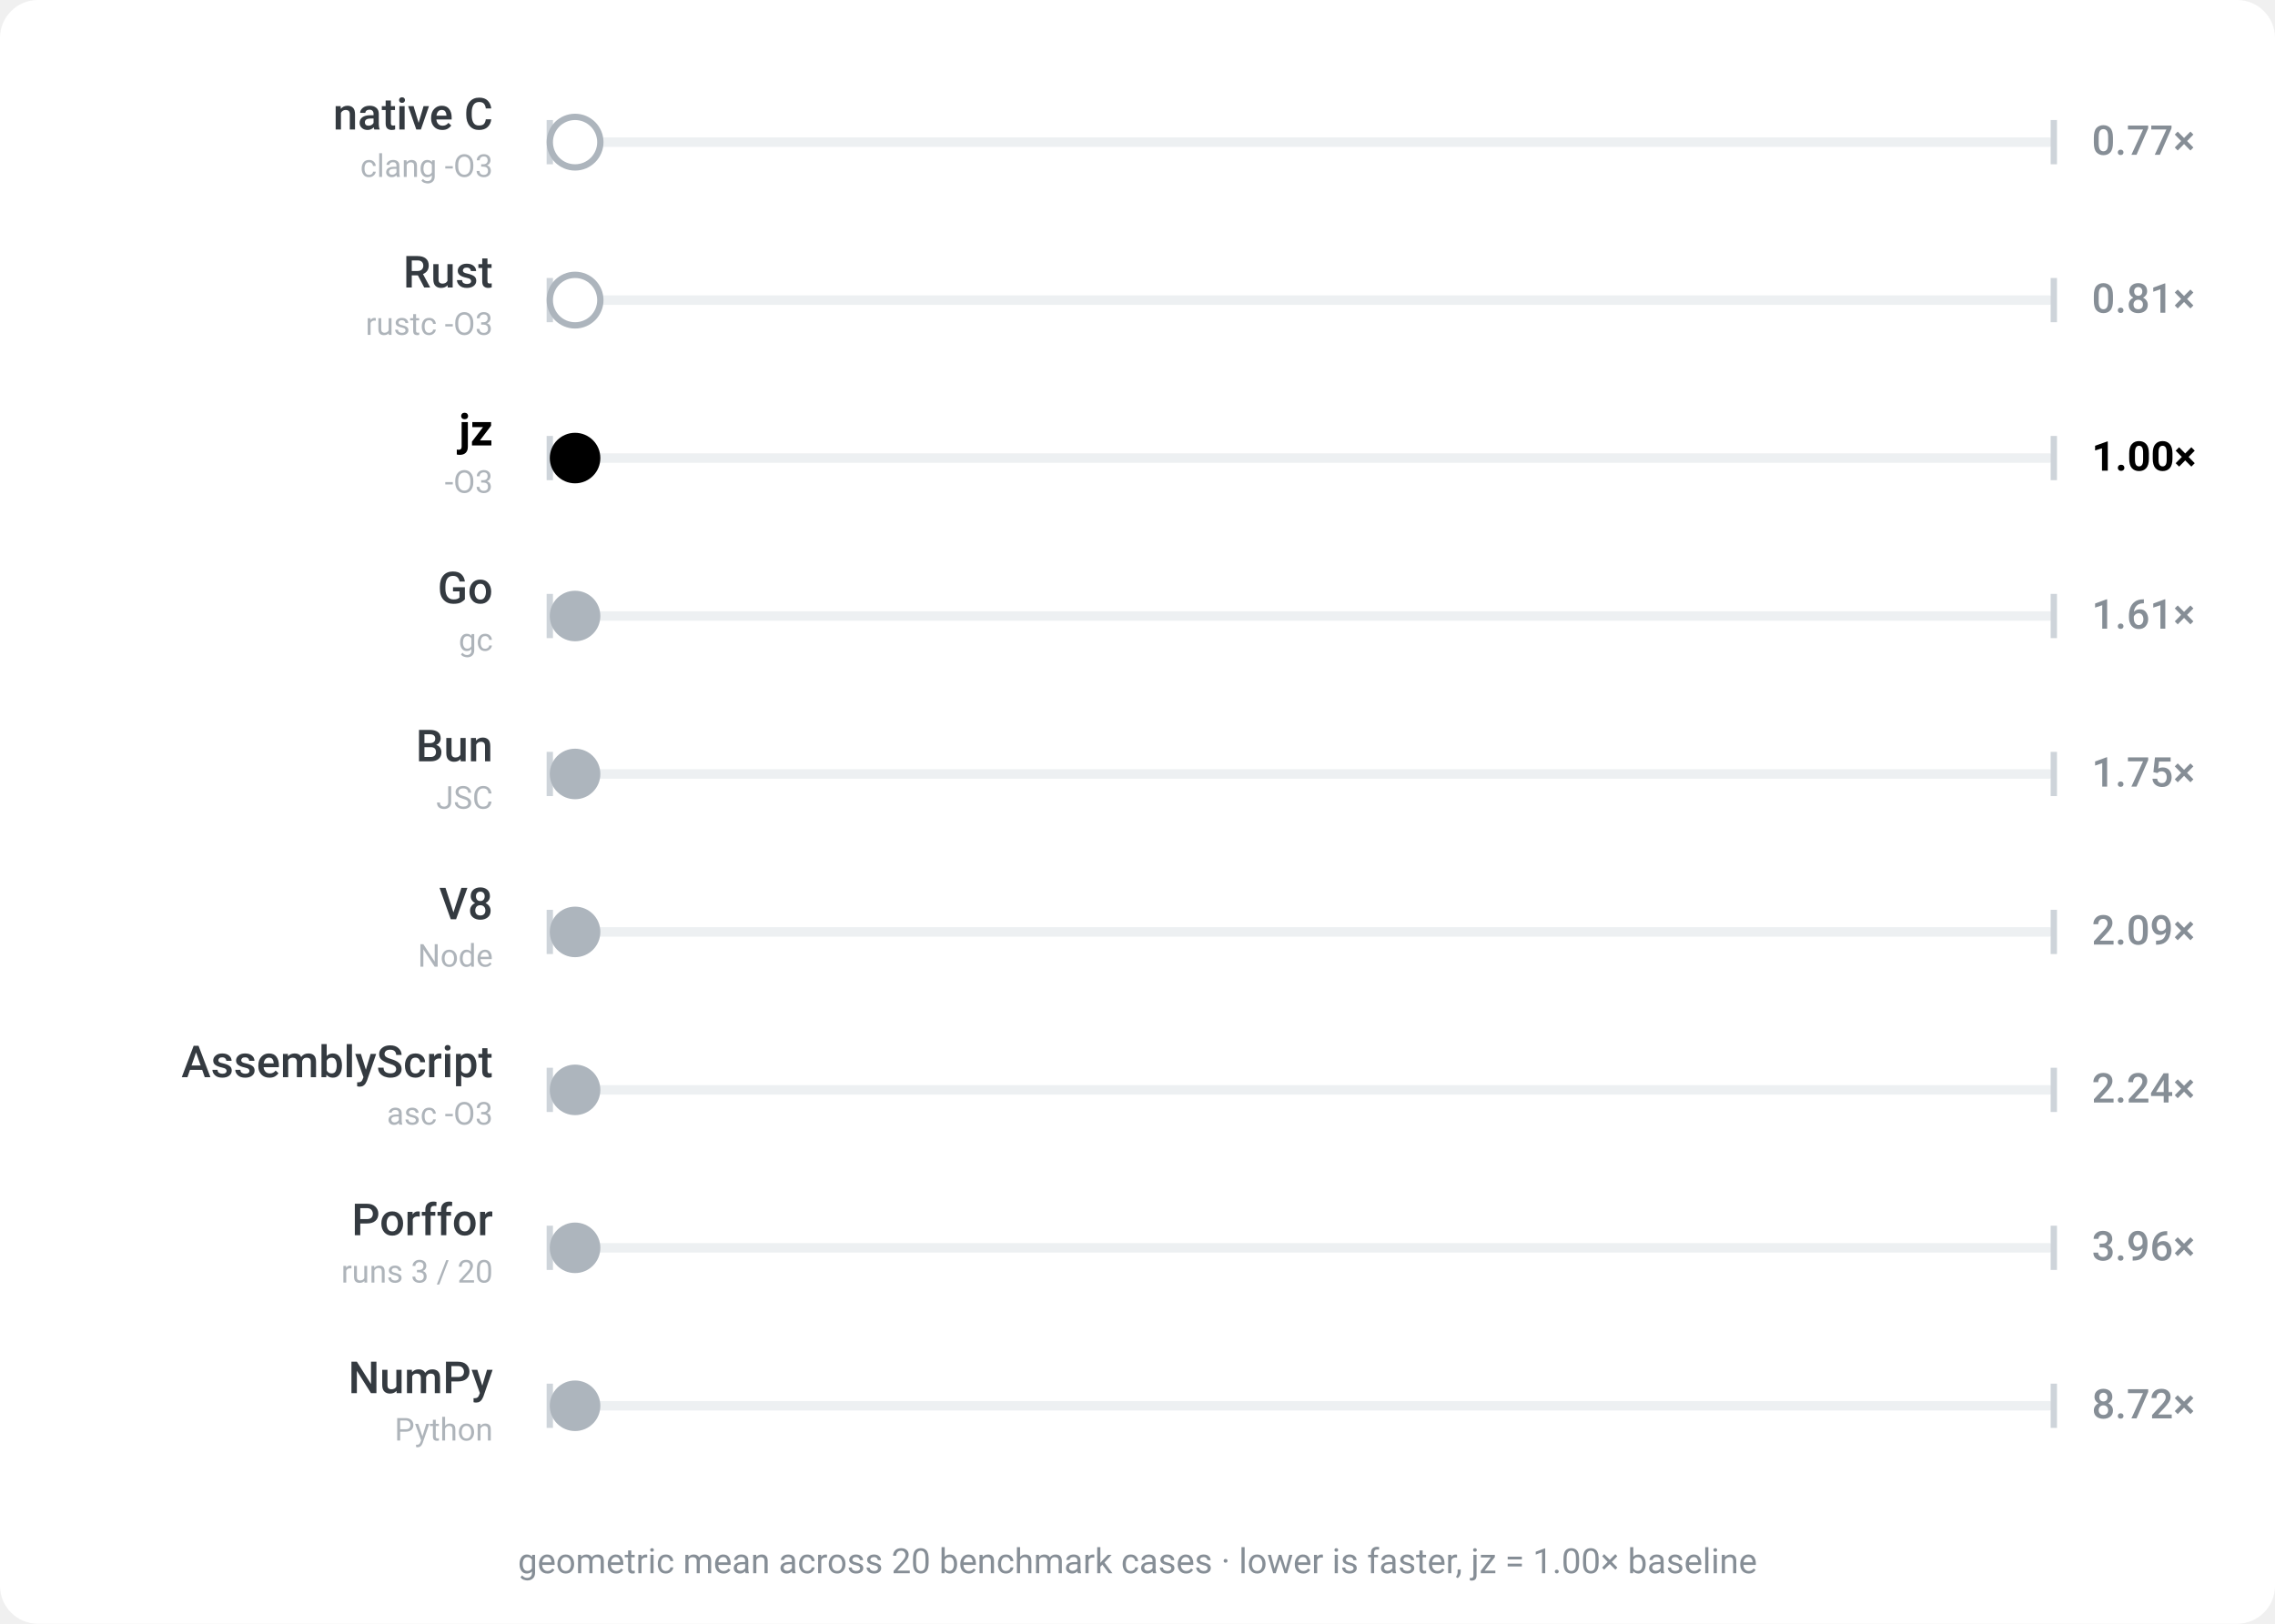
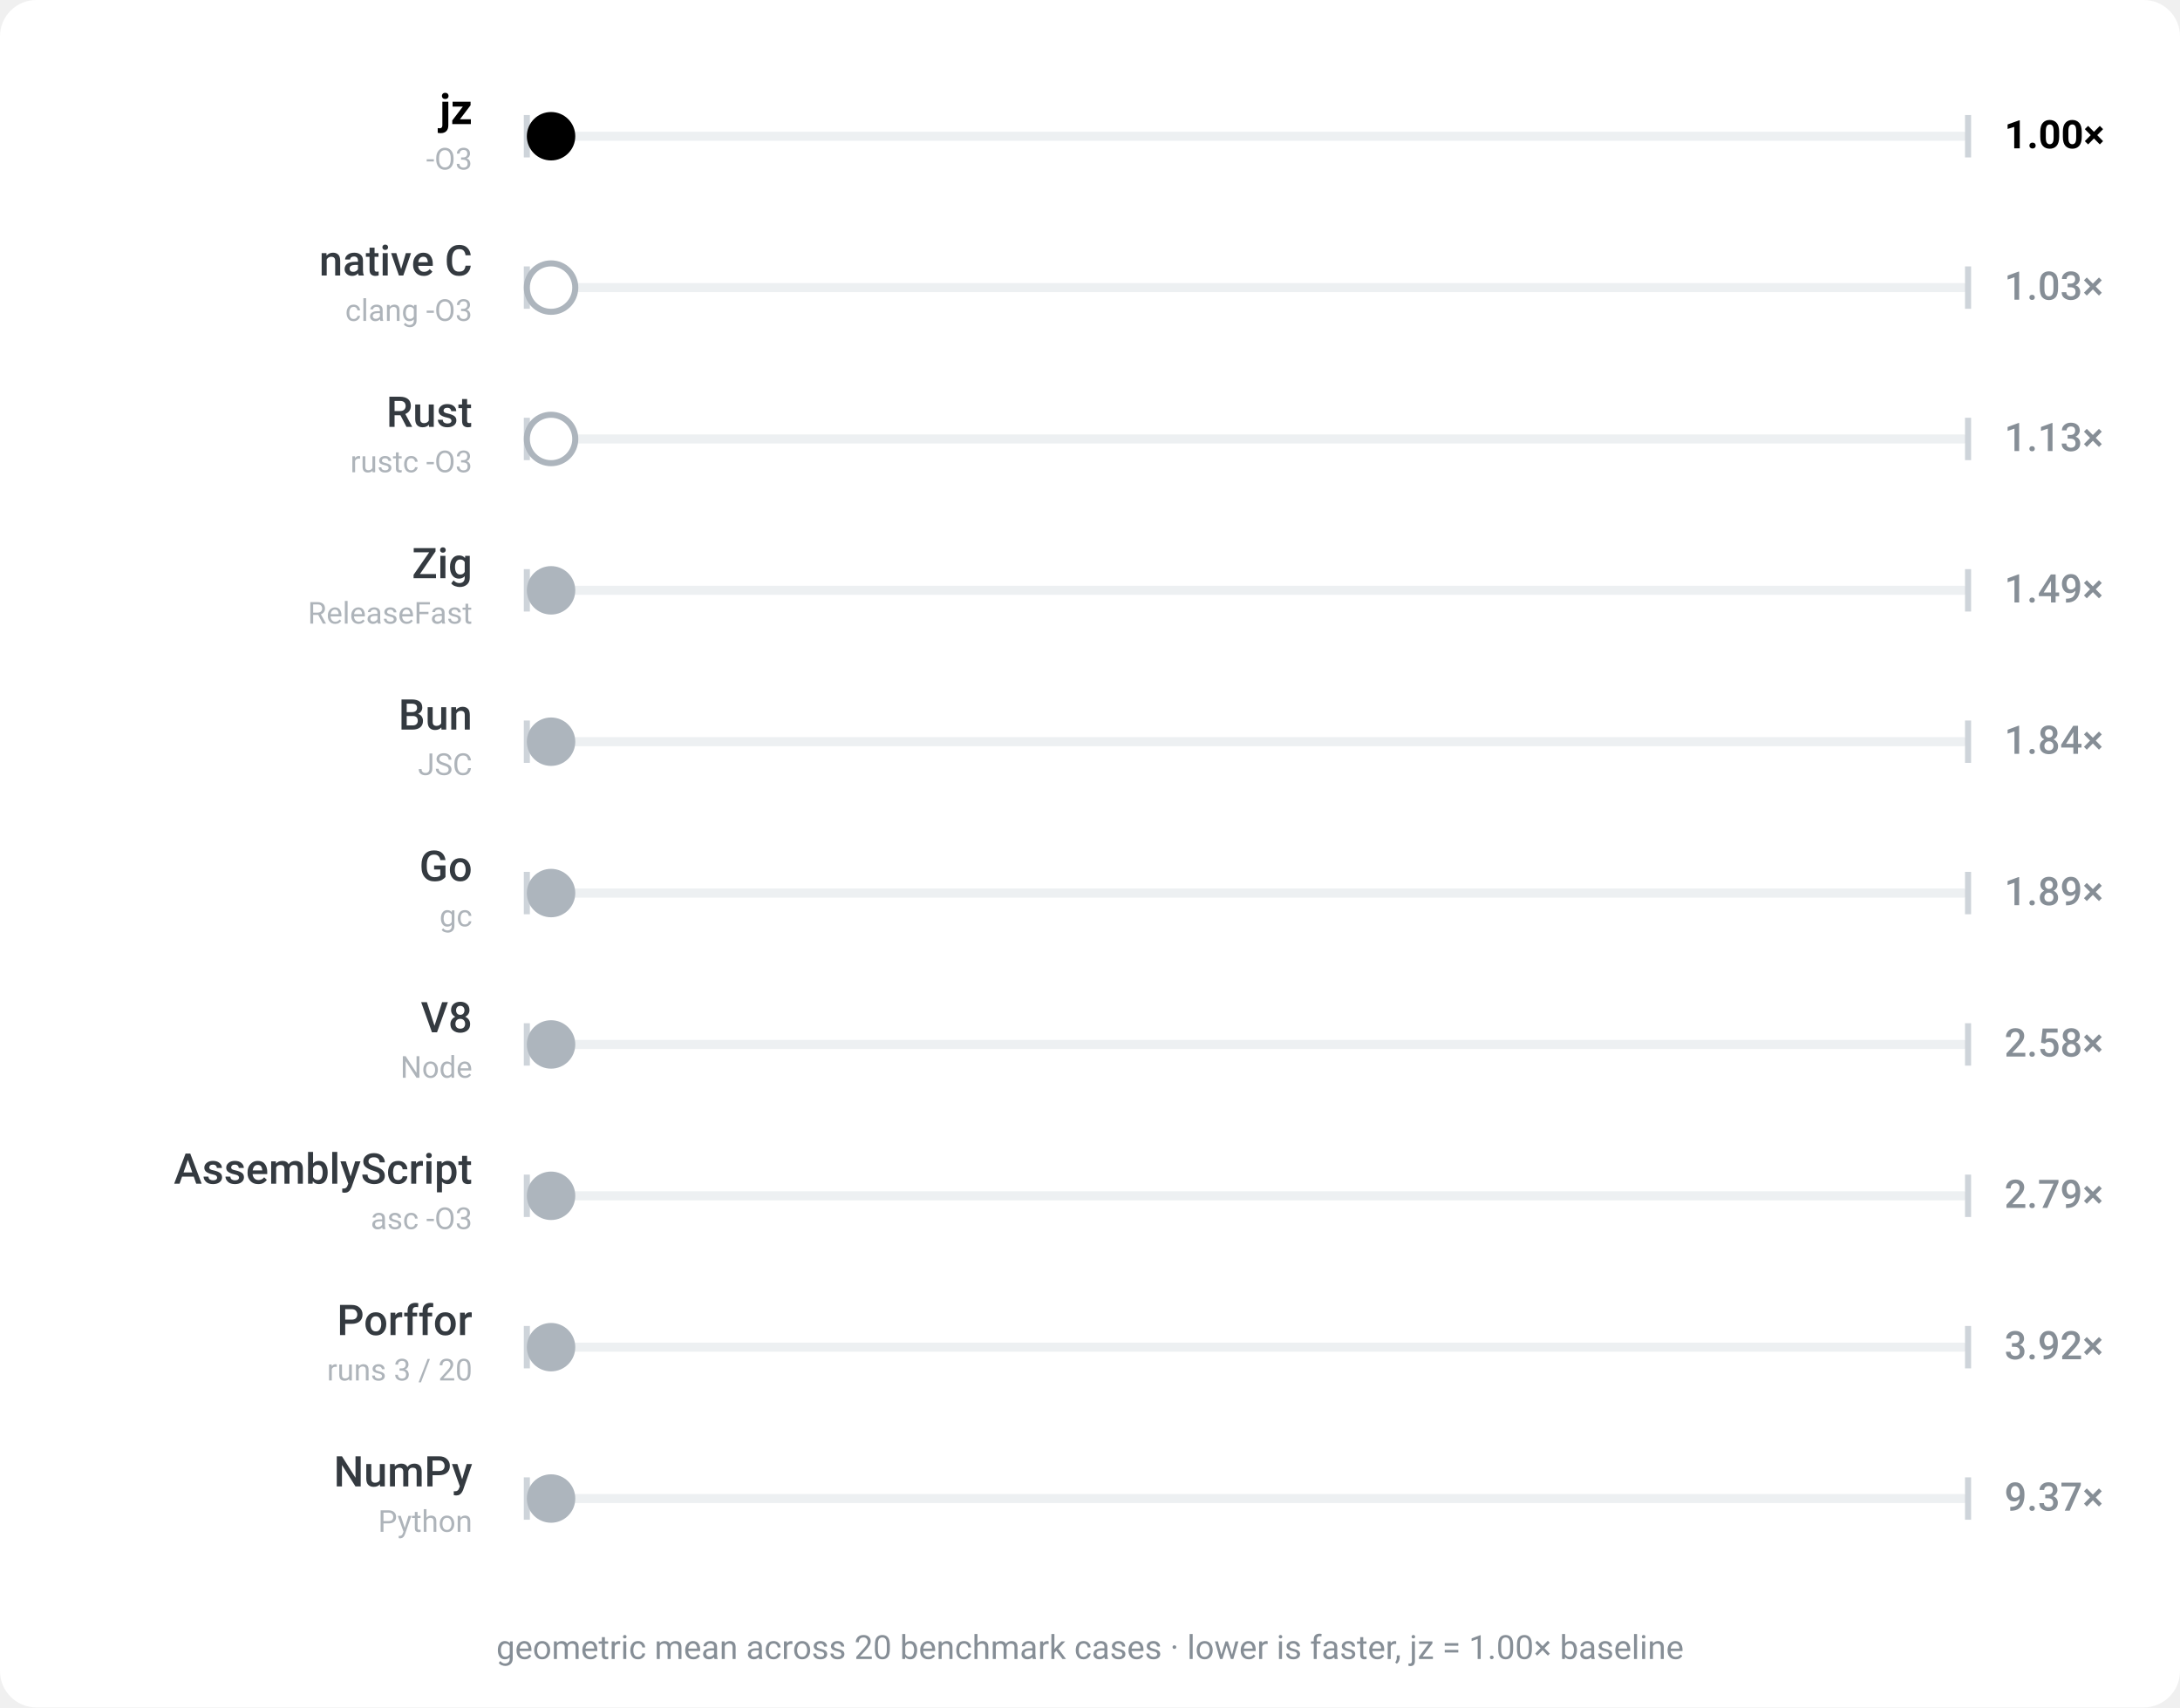
- <svg xmlns="http://www.w3.org/2000/svg" viewBox="0 0 720 514" width="720" height="514" role="img" aria-label="jz benchmark — geometric mean across 20 benchmark cases · lower is faster, jz = 1.00× baseline; each ball's speed is proportional to that engine's geometric-mean runtime across the corpus">
-   <rect width="720" height="514" rx="12" fill="#ffffff" />
+ <svg xmlns="http://www.w3.org/2000/svg" viewBox="0 0 720 564" width="720" height="564" role="img" aria-label="jz benchmark — geometric mean across 20 benchmark cases · lower is faster, jz = 1.00× baseline; each ball's speed is proportional to that engine's geometric-mean runtime across the corpus">
+   <rect width="720" height="564" rx="12" fill="#ffffff" />
  <g font-family="-apple-system,BlinkMacSystemFont,'Segoe UI',Roboto,sans-serif">
    <rect x="174" y="43.5" width="476" height="3" rx="1.5" fill="#edf0f2" />
    <line x1="174" y1="38" x2="174" y2="52" stroke="#ced4da" stroke-width="2" />
    <line x1="650" y1="38" x2="650" y2="52" stroke="#ced4da" stroke-width="2" />
-     <text x="156" y="41" text-anchor="end" font-size="14" font-weight="500" fill="#343a40">native C</text>
-     <text x="156" y="56" text-anchor="end" font-size="10" fill="#aeb4ba">clang -O3</text>
-     <text x="662" y="49" font-size="13" font-weight="500" fill="#868e96">0.77×</text>
-     <circle cx="182.0" cy="45" r="8" fill="#ffffff" stroke="#adb5bd" stroke-width="2">
-       <animate attributeName="cx" dur="1.237s" repeatCount="indefinite" calcMode="linear" keyTimes="0;0.5;1" values="182.0;642.0;182.0" begin="-0.00s" />
+     <text x="156" y="41" text-anchor="end" font-size="14" font-weight="700" fill="#000000">jz</text>
+     <text x="156" y="56" text-anchor="end" font-size="10" fill="#aeb4ba">-O3</text>
+     <text x="662" y="49" font-size="13" font-weight="700" fill="#000000">1.00×</text>
+     <circle cx="182.0" cy="45" r="8" fill="#000000">
+       <animate attributeName="cx" dur="1.6s" repeatCount="indefinite" calcMode="linear" keyTimes="0;0.5;1" values="182.0;642.0;182.0" begin="-0.00s" />
    </circle>
  </g>
  <g font-family="-apple-system,BlinkMacSystemFont,'Segoe UI',Roboto,sans-serif">
    <rect x="174" y="93.5" width="476" height="3" rx="1.5" fill="#edf0f2" />
    <line x1="174" y1="88" x2="174" y2="102" stroke="#ced4da" stroke-width="2" />
    <line x1="650" y1="88" x2="650" y2="102" stroke="#ced4da" stroke-width="2" />
-     <text x="156" y="91" text-anchor="end" font-size="14" font-weight="500" fill="#343a40">Rust</text>
-     <text x="156" y="106" text-anchor="end" font-size="10" fill="#aeb4ba">rustc -O3</text>
-     <text x="662" y="99" font-size="13" font-weight="500" fill="#868e96">0.81×</text>
+     <text x="156" y="91" text-anchor="end" font-size="14" font-weight="500" fill="#343a40">native C</text>
+     <text x="156" y="106" text-anchor="end" font-size="10" fill="#aeb4ba">clang -O3</text>
+     <text x="662" y="99" font-size="13" font-weight="500" fill="#868e96">1.03×</text>
    <circle cx="182.0" cy="95" r="8" fill="#ffffff" stroke="#adb5bd" stroke-width="2">
-       <animate attributeName="cx" dur="1.293s" repeatCount="indefinite" calcMode="linear" keyTimes="0;0.5;1" values="182.0;642.0;182.0" begin="-0.41s" />
+       <animate attributeName="cx" dur="1.652s" repeatCount="indefinite" calcMode="linear" keyTimes="0;0.5;1" values="182.0;642.0;182.0" begin="-0.41s" />
    </circle>
  </g>
  <g font-family="-apple-system,BlinkMacSystemFont,'Segoe UI',Roboto,sans-serif">
    <rect x="174" y="143.5" width="476" height="3" rx="1.5" fill="#edf0f2" />
    <line x1="174" y1="138" x2="174" y2="152" stroke="#ced4da" stroke-width="2" />
    <line x1="650" y1="138" x2="650" y2="152" stroke="#ced4da" stroke-width="2" />
-     <text x="156" y="141" text-anchor="end" font-size="14" font-weight="700" fill="#000000">jz</text>
-     <text x="156" y="156" text-anchor="end" font-size="10" fill="#aeb4ba">-O3</text>
-     <text x="662" y="149" font-size="13" font-weight="700" fill="#000000">1.00×</text>
-     <circle cx="182.0" cy="145" r="8" fill="#000000">
-       <animate attributeName="cx" dur="1.6s" repeatCount="indefinite" calcMode="linear" keyTimes="0;0.5;1" values="182.0;642.0;182.0" begin="-0.82s" />
+     <text x="156" y="141" text-anchor="end" font-size="14" font-weight="500" fill="#343a40">Rust</text>
+     <text x="156" y="156" text-anchor="end" font-size="10" fill="#aeb4ba">rustc -O3</text>
+     <text x="662" y="149" font-size="13" font-weight="500" fill="#868e96">1.13×</text>
+     <circle cx="182.0" cy="145" r="8" fill="#ffffff" stroke="#adb5bd" stroke-width="2">
+       <animate attributeName="cx" dur="1.816s" repeatCount="indefinite" calcMode="linear" keyTimes="0;0.5;1" values="182.0;642.0;182.0" begin="-0.82s" />
    </circle>
  </g>
  <g font-family="-apple-system,BlinkMacSystemFont,'Segoe UI',Roboto,sans-serif">
    <rect x="174" y="193.5" width="476" height="3" rx="1.5" fill="#edf0f2" />
    <line x1="174" y1="188" x2="174" y2="202" stroke="#ced4da" stroke-width="2" />
    <line x1="650" y1="188" x2="650" y2="202" stroke="#ced4da" stroke-width="2" />
-     <text x="156" y="191" text-anchor="end" font-size="14" font-weight="500" fill="#343a40">Go</text>
-     <text x="156" y="206" text-anchor="end" font-size="10" fill="#aeb4ba">gc</text>
-     <text x="662" y="199" font-size="13" font-weight="500" fill="#868e96">1.61×</text>
+     <text x="156" y="191" text-anchor="end" font-size="14" font-weight="500" fill="#343a40">Zig</text>
+     <text x="156" y="206" text-anchor="end" font-size="10" fill="#aeb4ba">ReleaseFast</text>
+     <text x="662" y="199" font-size="13" font-weight="500" fill="#868e96">1.49×</text>
    <circle cx="182.0" cy="195" r="8" fill="#adb5bd">
-       <animate attributeName="cx" dur="2.579s" repeatCount="indefinite" calcMode="linear" keyTimes="0;0.5;1" values="182.0;642.0;182.0" begin="-1.23s" />
+       <animate attributeName="cx" dur="2.382s" repeatCount="indefinite" calcMode="linear" keyTimes="0;0.5;1" values="182.0;642.0;182.0" begin="-1.23s" />
    </circle>
  </g>
  <g font-family="-apple-system,BlinkMacSystemFont,'Segoe UI',Roboto,sans-serif">
    <rect x="174" y="243.5" width="476" height="3" rx="1.5" fill="#edf0f2" />
    <line x1="174" y1="238" x2="174" y2="252" stroke="#ced4da" stroke-width="2" />
    <line x1="650" y1="238" x2="650" y2="252" stroke="#ced4da" stroke-width="2" />
    <text x="156" y="241" text-anchor="end" font-size="14" font-weight="500" fill="#343a40">Bun</text>
    <text x="156" y="256" text-anchor="end" font-size="10" fill="#aeb4ba">JSC</text>
-     <text x="662" y="249" font-size="13" font-weight="500" fill="#868e96">1.75×</text>
+     <text x="662" y="249" font-size="13" font-weight="500" fill="#868e96">1.84×</text>
    <circle cx="182.0" cy="245" r="8" fill="#adb5bd">
-       <animate attributeName="cx" dur="2.803s" repeatCount="indefinite" calcMode="linear" keyTimes="0;0.5;1" values="182.0;642.0;182.0" begin="-1.64s" />
+       <animate attributeName="cx" dur="2.95s" repeatCount="indefinite" calcMode="linear" keyTimes="0;0.5;1" values="182.0;642.0;182.0" begin="-1.64s" />
    </circle>
  </g>
  <g font-family="-apple-system,BlinkMacSystemFont,'Segoe UI',Roboto,sans-serif">
    <rect x="174" y="293.5" width="476" height="3" rx="1.5" fill="#edf0f2" />
    <line x1="174" y1="288" x2="174" y2="302" stroke="#ced4da" stroke-width="2" />
    <line x1="650" y1="288" x2="650" y2="302" stroke="#ced4da" stroke-width="2" />
-     <text x="156" y="291" text-anchor="end" font-size="14" font-weight="500" fill="#343a40">V8</text>
-     <text x="156" y="306" text-anchor="end" font-size="10" fill="#aeb4ba">Node</text>
-     <text x="662" y="299" font-size="13" font-weight="500" fill="#868e96">2.09×</text>
+     <text x="156" y="291" text-anchor="end" font-size="14" font-weight="500" fill="#343a40">Go</text>
+     <text x="156" y="306" text-anchor="end" font-size="10" fill="#aeb4ba">gc</text>
+     <text x="662" y="299" font-size="13" font-weight="500" fill="#868e96">1.89×</text>
    <circle cx="182.0" cy="295" r="8" fill="#adb5bd">
-       <animate attributeName="cx" dur="3.346s" repeatCount="indefinite" calcMode="linear" keyTimes="0;0.5;1" values="182.0;642.0;182.0" begin="-2.05s" />
+       <animate attributeName="cx" dur="3.022s" repeatCount="indefinite" calcMode="linear" keyTimes="0;0.5;1" values="182.0;642.0;182.0" begin="-2.05s" />
    </circle>
  </g>
  <g font-family="-apple-system,BlinkMacSystemFont,'Segoe UI',Roboto,sans-serif">
    <rect x="174" y="343.5" width="476" height="3" rx="1.5" fill="#edf0f2" />
    <line x1="174" y1="338" x2="174" y2="352" stroke="#ced4da" stroke-width="2" />
    <line x1="650" y1="338" x2="650" y2="352" stroke="#ced4da" stroke-width="2" />
-     <text x="156" y="341" text-anchor="end" font-size="14" font-weight="500" fill="#343a40">AssemblyScript</text>
-     <text x="156" y="356" text-anchor="end" font-size="10" fill="#aeb4ba">asc -O3</text>
-     <text x="662" y="349" font-size="13" font-weight="500" fill="#868e96">2.24×</text>
+     <text x="156" y="341" text-anchor="end" font-size="14" font-weight="500" fill="#343a40">V8</text>
+     <text x="156" y="356" text-anchor="end" font-size="10" fill="#aeb4ba">Node</text>
+     <text x="662" y="349" font-size="13" font-weight="500" fill="#868e96">2.58×</text>
    <circle cx="182.0" cy="345" r="8" fill="#adb5bd">
-       <animate attributeName="cx" dur="3.591s" repeatCount="indefinite" calcMode="linear" keyTimes="0;0.5;1" values="182.0;642.0;182.0" begin="-2.46s" />
+       <animate attributeName="cx" dur="4.13s" repeatCount="indefinite" calcMode="linear" keyTimes="0;0.5;1" values="182.0;642.0;182.0" begin="-2.46s" />
    </circle>
  </g>
  <g font-family="-apple-system,BlinkMacSystemFont,'Segoe UI',Roboto,sans-serif">
    <rect x="174" y="393.5" width="476" height="3" rx="1.5" fill="#edf0f2" />
    <line x1="174" y1="388" x2="174" y2="402" stroke="#ced4da" stroke-width="2" />
    <line x1="650" y1="388" x2="650" y2="402" stroke="#ced4da" stroke-width="2" />
-     <text x="156" y="391" text-anchor="end" font-size="14" font-weight="500" fill="#343a40">Porffor</text>
-     <text x="156" y="406" text-anchor="end" font-size="10" fill="#aeb4ba">runs 3 / 20</text>
-     <text x="662" y="399" font-size="13" font-weight="500" fill="#868e96">3.96×</text>
+     <text x="156" y="391" text-anchor="end" font-size="14" font-weight="500" fill="#343a40">AssemblyScript</text>
+     <text x="156" y="406" text-anchor="end" font-size="10" fill="#aeb4ba">asc -O3</text>
+     <text x="662" y="399" font-size="13" font-weight="500" fill="#868e96">2.79×</text>
    <circle cx="182.0" cy="395" r="8" fill="#adb5bd">
-       <animate attributeName="cx" dur="6.332s" repeatCount="indefinite" calcMode="linear" keyTimes="0;0.5;1" values="182.0;642.0;182.0" begin="-2.87s" />
+       <animate attributeName="cx" dur="4.464s" repeatCount="indefinite" calcMode="linear" keyTimes="0;0.5;1" values="182.0;642.0;182.0" begin="-2.87s" />
    </circle>
  </g>
  <g font-family="-apple-system,BlinkMacSystemFont,'Segoe UI',Roboto,sans-serif">
    <rect x="174" y="443.5" width="476" height="3" rx="1.5" fill="#edf0f2" />
    <line x1="174" y1="438" x2="174" y2="452" stroke="#ced4da" stroke-width="2" />
    <line x1="650" y1="438" x2="650" y2="452" stroke="#ced4da" stroke-width="2" />
-     <text x="156" y="441" text-anchor="end" font-size="14" font-weight="500" fill="#343a40">NumPy</text>
-     <text x="156" y="456" text-anchor="end" font-size="10" fill="#aeb4ba">Python</text>
-     <text x="662" y="449" font-size="13" font-weight="500" fill="#868e96">8.72×</text>
+     <text x="156" y="441" text-anchor="end" font-size="14" font-weight="500" fill="#343a40">Porffor</text>
+     <text x="156" y="456" text-anchor="end" font-size="10" fill="#aeb4ba">runs 3 / 20</text>
+     <text x="662" y="449" font-size="13" font-weight="500" fill="#868e96">3.92×</text>
    <circle cx="182.0" cy="445" r="8" fill="#adb5bd">
-       <animate attributeName="cx" dur="10s" repeatCount="indefinite" calcMode="linear" keyTimes="0;0.5;1" values="182.0;642.0;182.0" begin="-3.28s" />
+       <animate attributeName="cx" dur="6.27s" repeatCount="indefinite" calcMode="linear" keyTimes="0;0.5;1" values="182.0;642.0;182.0" begin="-3.28s" />
    </circle>
  </g>
-   <text x="360" y="498" text-anchor="middle" font-family="-apple-system,BlinkMacSystemFont,'Segoe UI',Roboto,sans-serif" font-size="11" fill="#868e96">geometric mean across 20 benchmark cases · lower is faster, jz = 1.00× baseline</text>
+   <g font-family="-apple-system,BlinkMacSystemFont,'Segoe UI',Roboto,sans-serif">
+     <rect x="174" y="493.5" width="476" height="3" rx="1.5" fill="#edf0f2" />
+     <line x1="174" y1="488" x2="174" y2="502" stroke="#ced4da" stroke-width="2" />
+     <line x1="650" y1="488" x2="650" y2="502" stroke="#ced4da" stroke-width="2" />
+     <text x="156" y="491" text-anchor="end" font-size="14" font-weight="500" fill="#343a40">NumPy</text>
+     <text x="156" y="506" text-anchor="end" font-size="10" fill="#aeb4ba">Python</text>
+     <text x="662" y="499" font-size="13" font-weight="500" fill="#868e96">9.37×</text>
+     <circle cx="182.0" cy="495" r="8" fill="#adb5bd">
+       <animate attributeName="cx" dur="10s" repeatCount="indefinite" calcMode="linear" keyTimes="0;0.5;1" values="182.0;642.0;182.0" begin="-3.69s" />
+     </circle>
+   </g>
+   <text x="360" y="548" text-anchor="middle" font-family="-apple-system,BlinkMacSystemFont,'Segoe UI',Roboto,sans-serif" font-size="11" fill="#868e96">geometric mean across 20 benchmark cases · lower is faster, jz = 1.00× baseline</text>
</svg>
